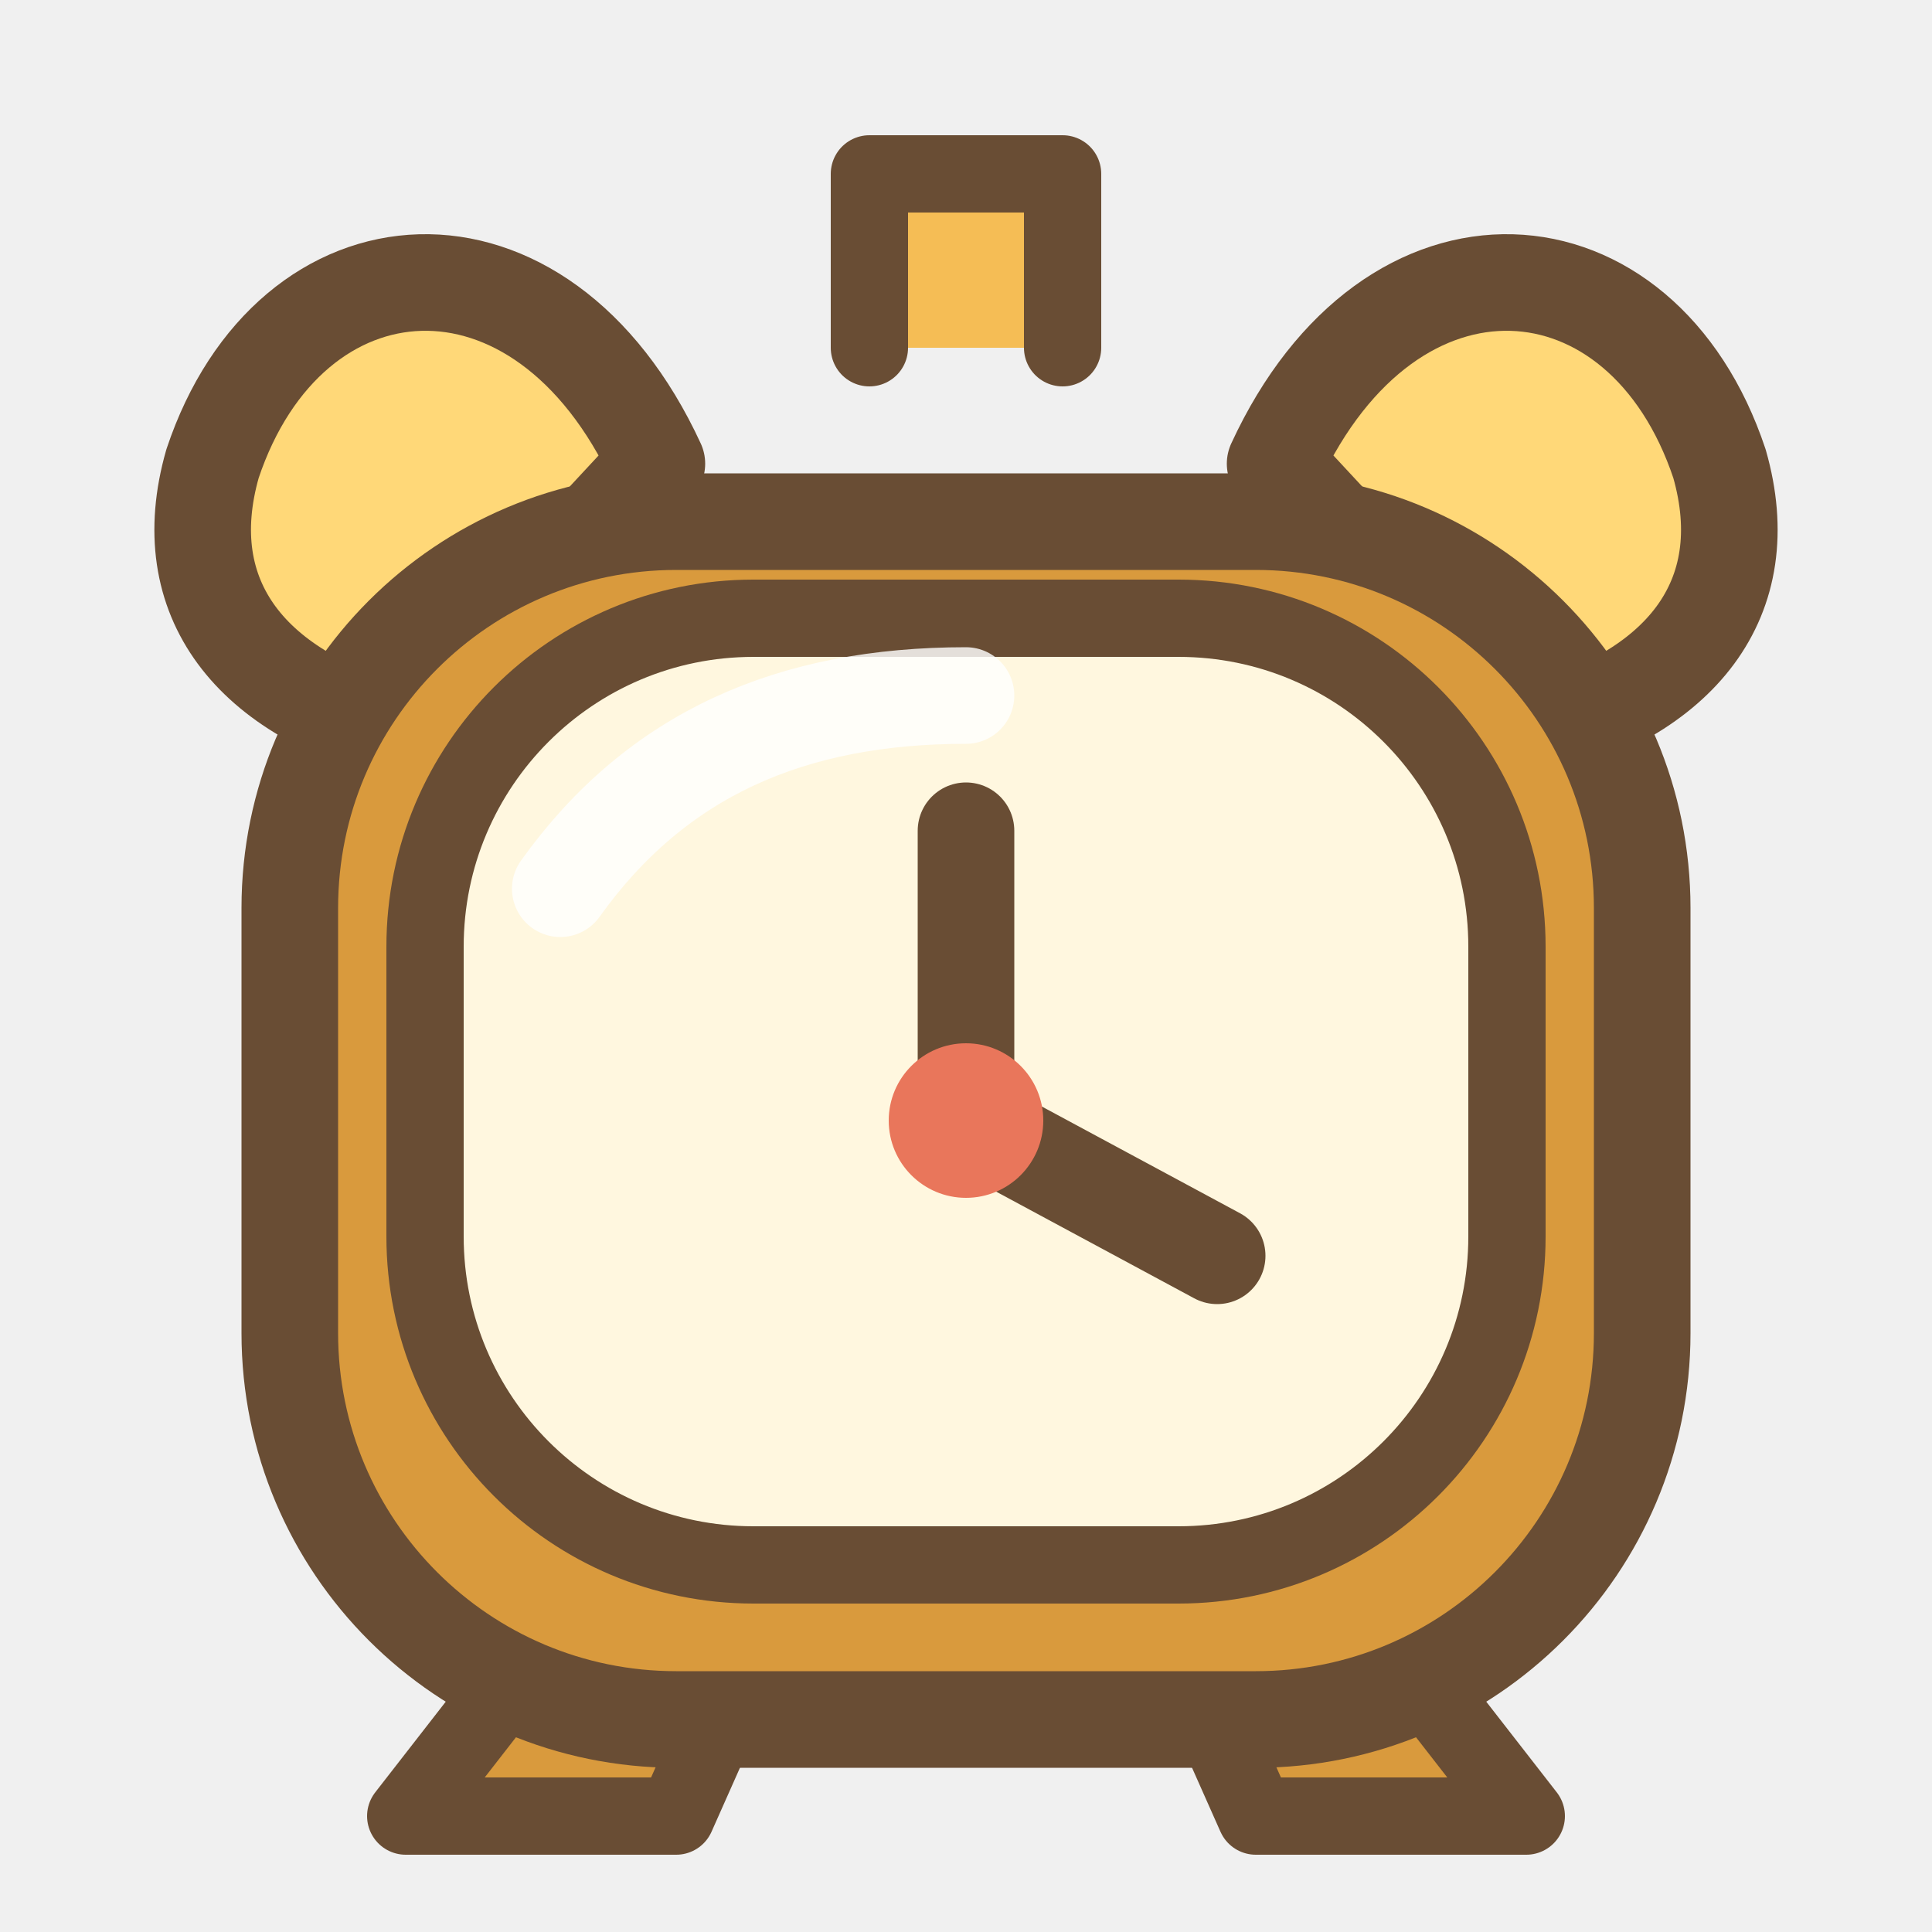
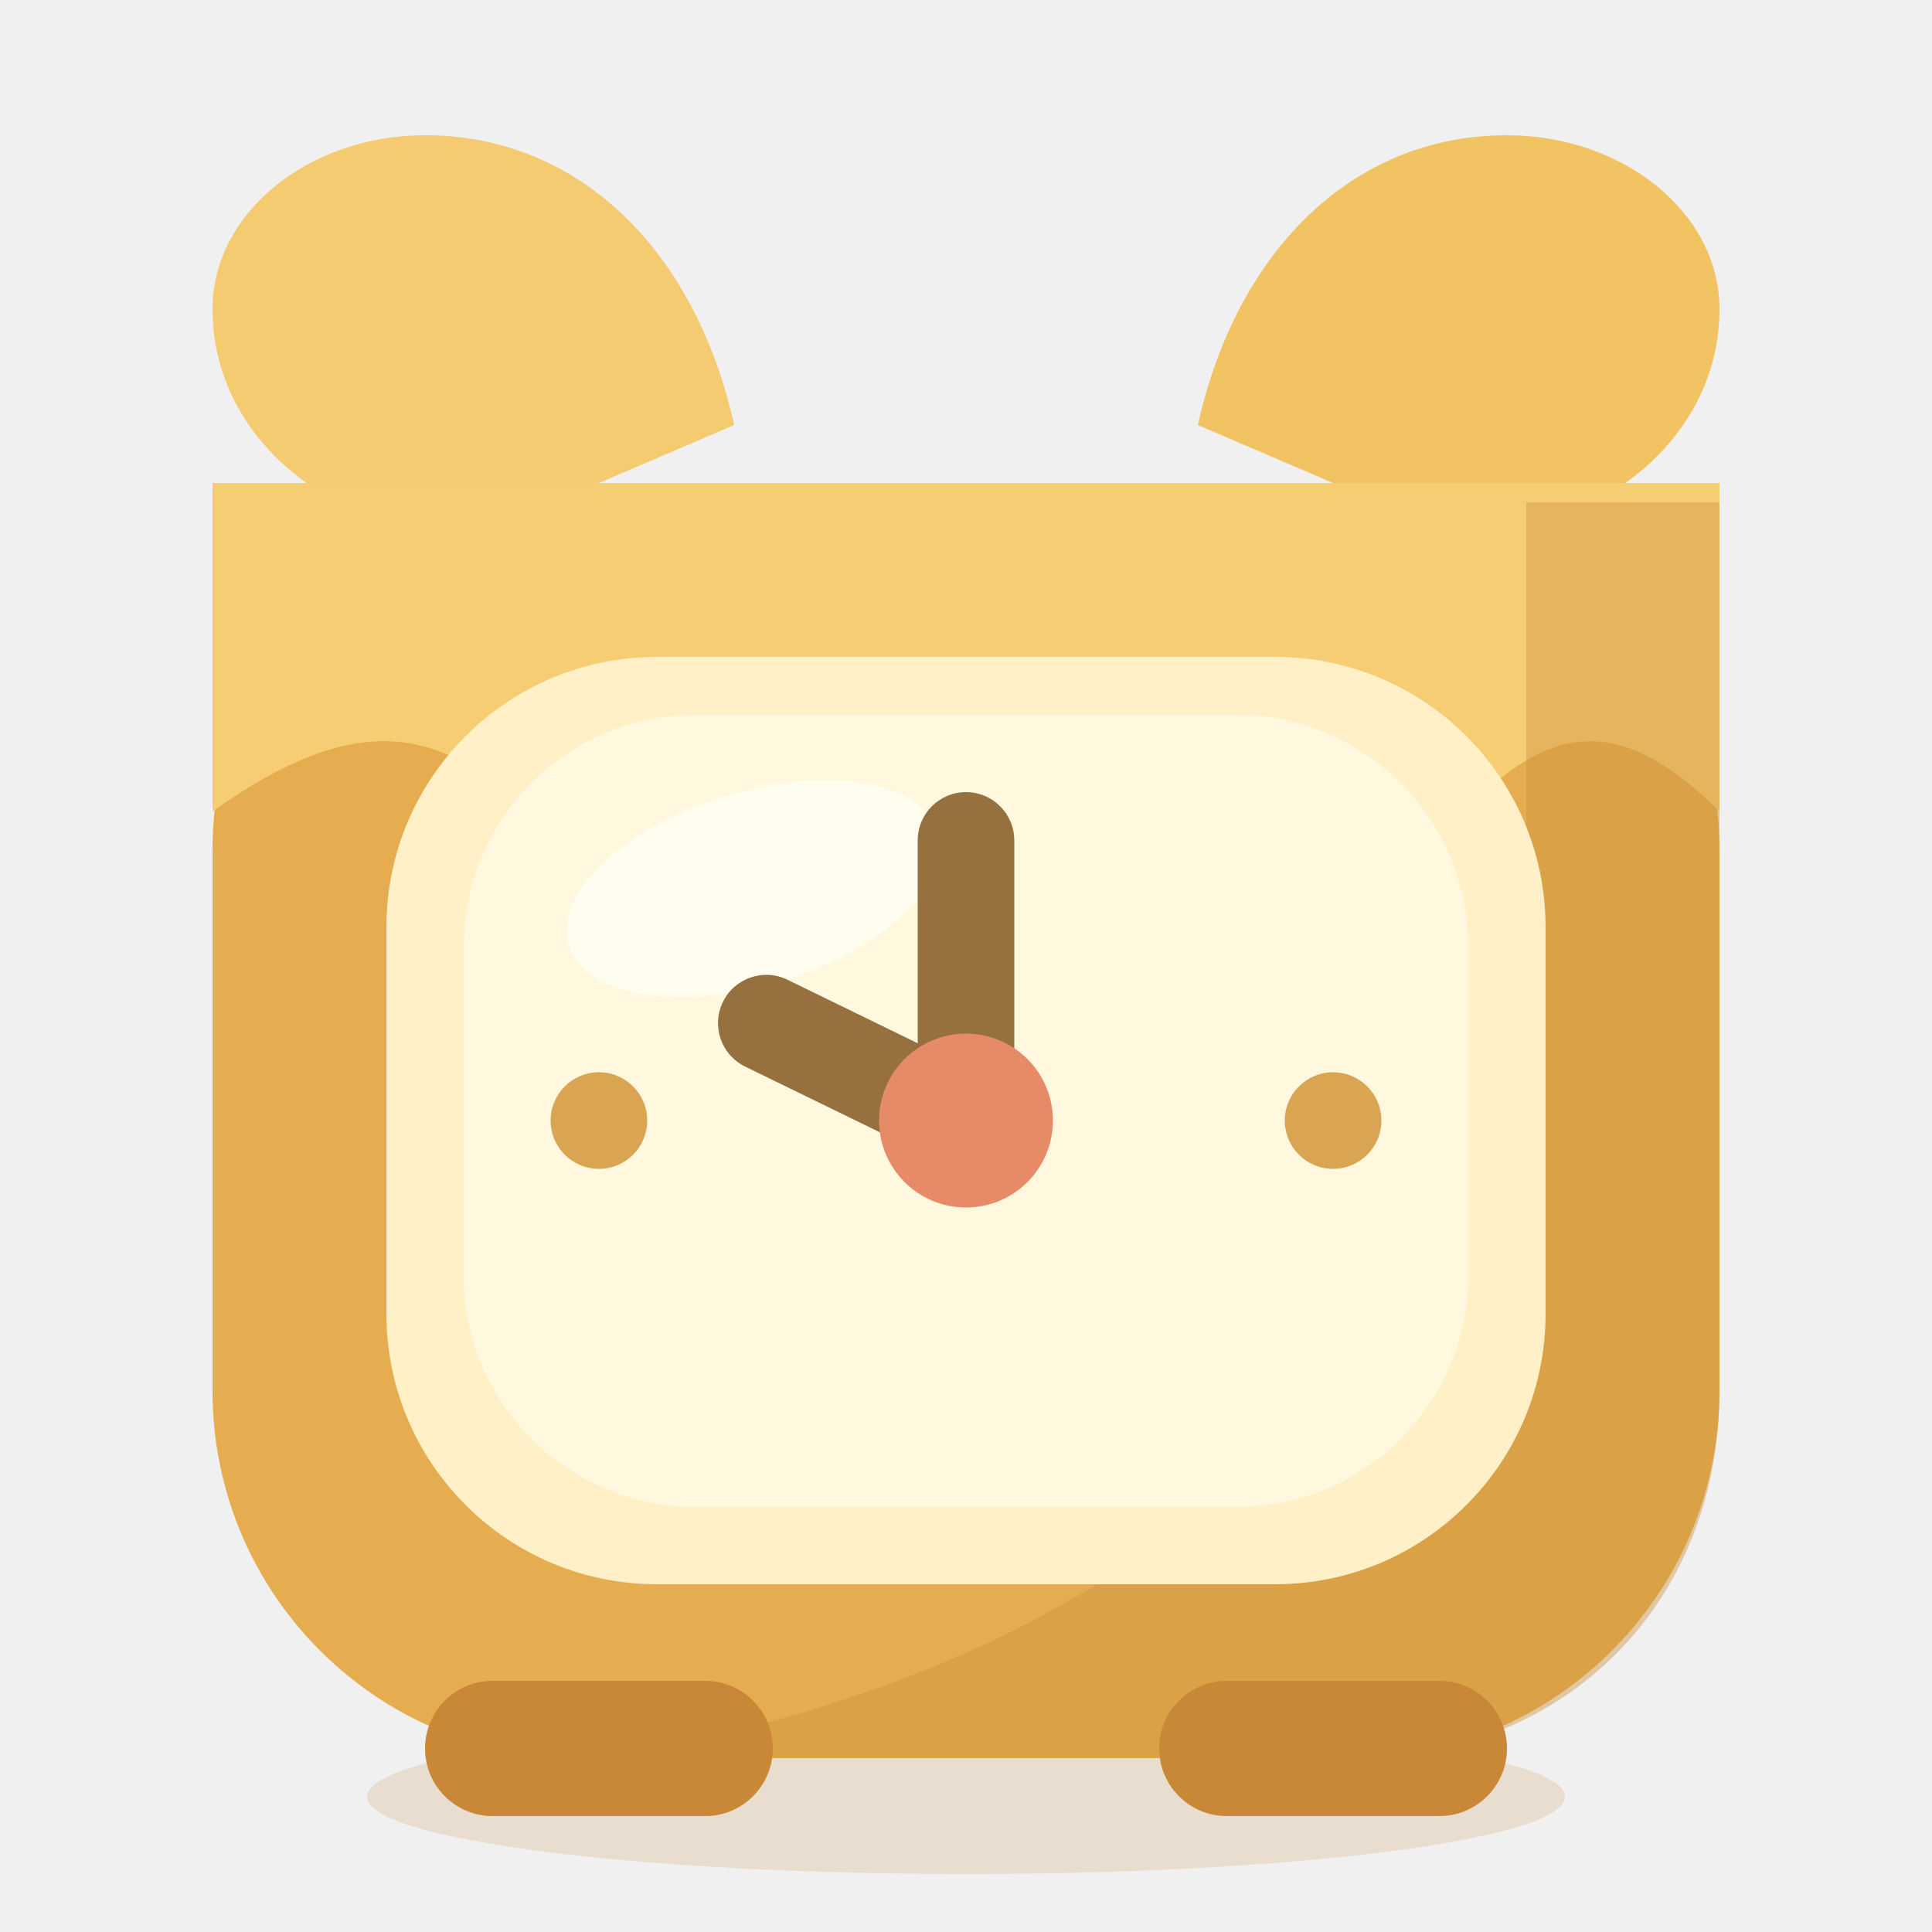
- <svg xmlns="http://www.w3.org/2000/svg" viewBox="0 0 100 100" role="img" aria-label="蜂蜜方鐘">
-   <path d="M28 85 21 94h14l4-9Z" fill="#D99A3D" stroke="#694D34" stroke-width="4" stroke-linejoin="round" />
-   <path d="m72 85 7 9H65l-4-9Z" fill="#D99A3D" stroke="#694D34" stroke-width="4" stroke-linejoin="round" />
-   <path d="M34 24C28 11 15 12 11 24c-2 7 2 12 10 14Z" fill="#FFD878" stroke="#694D34" stroke-width="5" stroke-linejoin="round" />
-   <path d="M66 24C72 11 85 12 89 24c2 7-2 12-10 14Z" fill="#FFD878" stroke="#694D34" stroke-width="5" stroke-linejoin="round" />
-   <path d="M45 18V9h10v9" fill="#F5BD55" stroke="#694D34" stroke-width="4" stroke-linecap="round" stroke-linejoin="round" />
-   <rect x="15" y="27" width="70" height="62" rx="20" fill="#D99A3D" stroke="#694D34" stroke-width="5" />
-   <rect x="22" y="32" width="56" height="49" rx="17" fill="#FFF7DF" stroke="#694D34" stroke-width="4" />
-   <path d="M29 46c5-7 12-10 21-10" fill="none" stroke="#FFFFFF" stroke-width="5" stroke-linecap="round" opacity=".82" />
-   <path d="M50 43v15l13 7" fill="none" stroke="#694D34" stroke-width="5" stroke-linecap="round" stroke-linejoin="round" />
-   <circle cx="50" cy="58" r="4" fill="#E9765B" />
+ <svg xmlns="http://www.w3.org/2000/svg" viewBox="0 0 100 100" role="img" aria-label="蜂蜜方糖鐘">
+   <g class="alarm-clock-shaker">
+     <ellipse cx="50" cy="93" rx="31" ry="4" fill="#c69148" opacity=".2" />
+     <path d="M24 28c-8-1-13-6-13-12 0-5 5-9 11-9 8 0 14 6 16 15l-14 6Z" fill="#f4cb70" />
+     <path d="M76 28c8-1 13-6 13-12 0-5-5-9-11-9-8 0-14 6-16 15l14 6Z" fill="#f1c363" />
+     <rect x="11" y="25" width="78" height="66" rx="19" fill="#e5ad4f" />
+     <path d="M11 42V25h78v17c-5-5-9-5-14 1-5 7-11 7-16 0-5-6-10-6-15 0-5 7-11 7-16 0-5-6-10-6-17-1Z" fill="#f6cd73" />
+     <path d="M79 26h10v46c0 11-8 19-19 19H31c25-4 42-17 48-39V26Z" fill="#ce913c" opacity=".42" />
+     <rect x="20" y="34" width="60" height="48" rx="14" fill="#fff0c7" />
+     <rect x="24" y="37" width="52" height="41" rx="12" fill="#fff8df" />
+     <ellipse cx="39" cy="46" rx="10" ry="5" fill="#ffffff" opacity=".52" transform="rotate(-17 39 46)" />
+     <rect x="47.5" y="41" width="5" height="18" rx="2.5" fill="#96703f" />
+     <rect x="47.5" y="55" width="5" height="17" rx="2.5" fill="#96703f" transform="rotate(116 50 58)" />
+     <circle cx="50" cy="58" r="4.5" fill="#e68a68" />
+     <circle cx="31" cy="58" r="2.5" fill="#d9a552" />
+     <circle cx="69" cy="58" r="2.5" fill="#d9a552" />
+     <rect x="22" y="87" width="18" height="7" rx="3.5" fill="#c88837" />
+     <rect x="60" y="87" width="18" height="7" rx="3.5" fill="#c88837" />
+   </g>
</svg>
